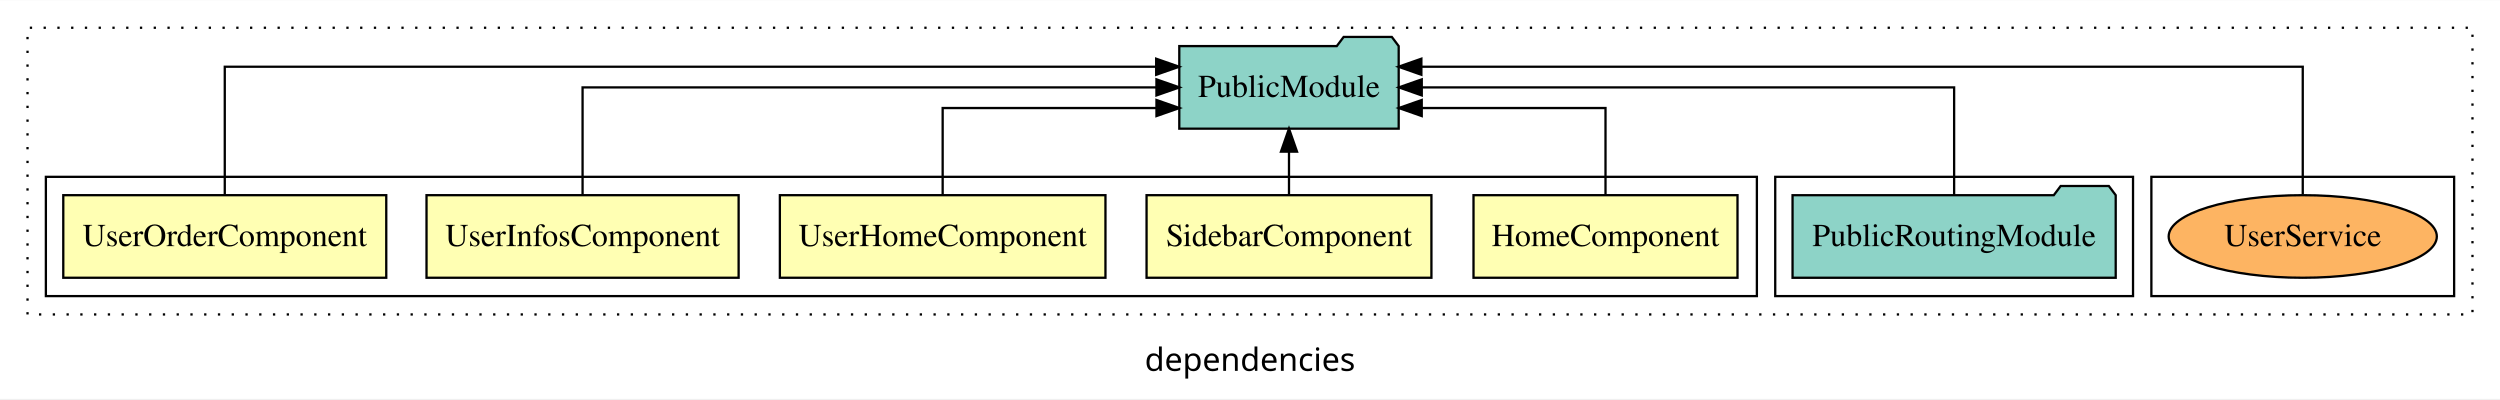
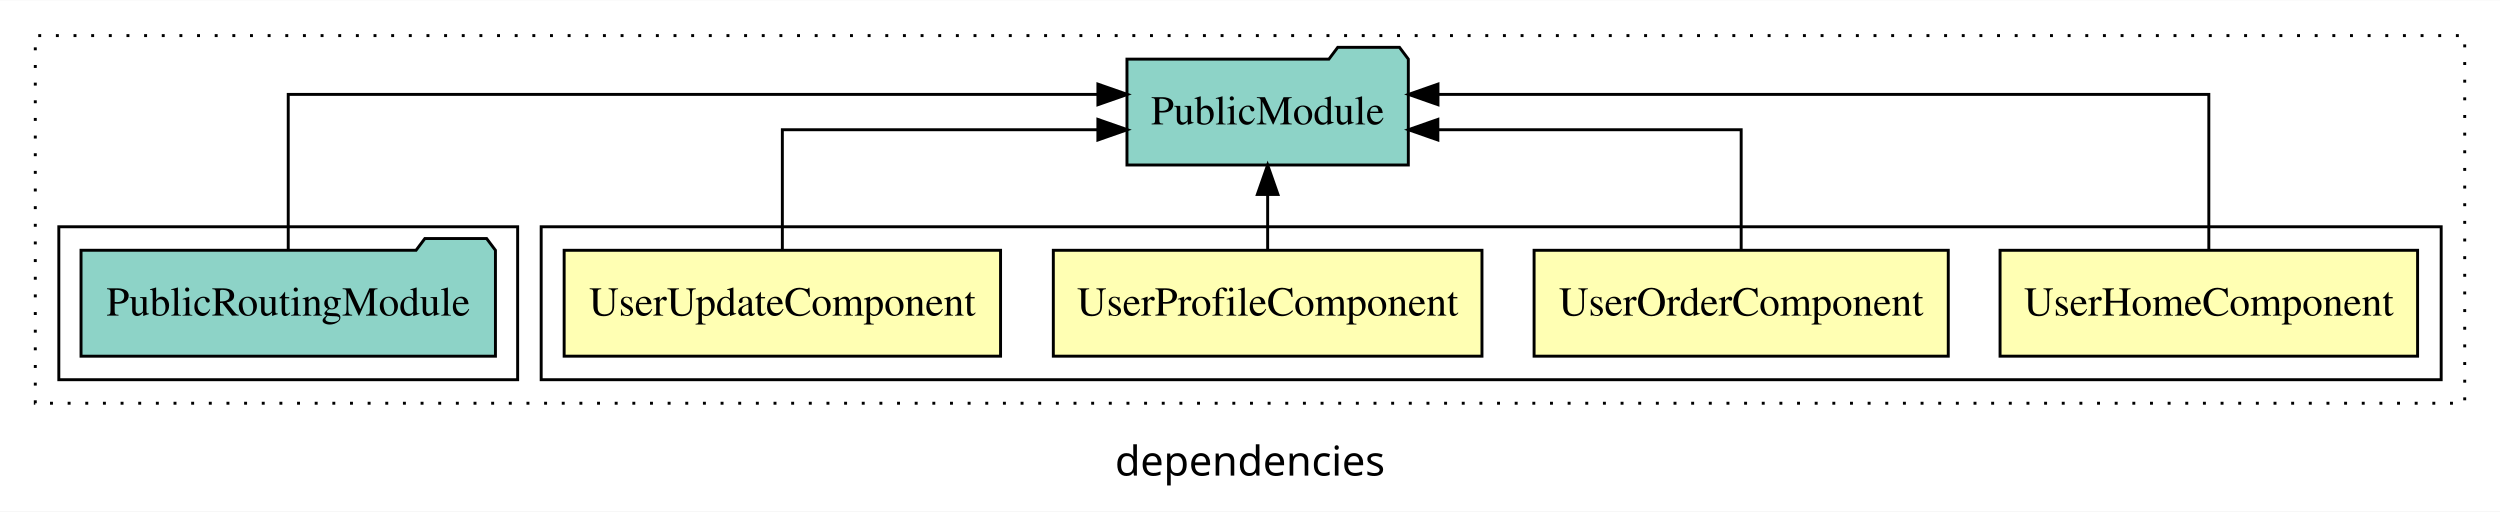
- <svg xmlns="http://www.w3.org/2000/svg" width="1090pt" height="174pt" viewBox="0.00 0.00 1090.00 173.80">
+ <svg xmlns="http://www.w3.org/2000/svg" width="850pt" height="174pt" viewBox="0.00 0.00 850.00 173.80">
  <g id="graph0" class="graph" transform="scale(1 1) rotate(0) translate(4 169.8)">
-     <polygon fill="white" stroke="transparent" points="-4,4 -4,-169.8 1086,-169.8 1086,4 -4,4" />
-     <text text-anchor="middle" x="541" y="-8.2" font-family="sans-serif" font-size="14.00">dependencies</text>
+     <polygon fill="white" stroke="transparent" points="-4,4 -4,-169.8 846,-169.8 846,4 -4,4" />
+     <text text-anchor="middle" x="421" y="-8.2" font-family="sans-serif" font-size="14.00">dependencies</text>
    <g id="clust1" class="cluster">
-       <polygon fill="none" stroke="black" stroke-dasharray="1,5" points="8,-32.8 8,-157.8 1074,-157.8 1074,-32.8 8,-32.8" />
-     </g>
-     <g id="clust11" class="cluster">
-       <polygon fill="none" stroke="black" points="934,-40.8 934,-92.8 1066,-92.8 1066,-40.8 934,-40.8" />
-     </g>
-     <g id="clust8" class="cluster">
-       <polygon fill="none" stroke="black" points="770,-40.8 770,-92.8 926,-92.8 926,-40.8 770,-40.8" />
+       <polygon fill="none" stroke="black" stroke-dasharray="1,5" points="8,-32.8 8,-157.8 834,-157.8 834,-32.8 8,-32.8" />
    </g>
    <g id="clust2" class="cluster">
-       <polygon fill="none" stroke="black" points="16,-40.8 16,-92.8 762,-92.8 762,-40.8 16,-40.8" />
+       <polygon fill="none" stroke="black" points="180,-40.8 180,-92.8 826,-92.8 826,-40.8 180,-40.8" />
+     </g>
+     <g id="clust7" class="cluster">
+       <polygon fill="none" stroke="black" points="16,-40.8 16,-92.8 172,-92.8 172,-40.8 16,-40.8" />
    </g>
    <g id="node1" class="node">
-       <polygon fill="#ffffb3" stroke="black" points="753.55,-84.8 638.45,-84.8 638.45,-48.8 753.55,-48.8 753.55,-84.8" />
-       <text text-anchor="middle" x="696" y="-62.6" font-family="Times,serif" font-size="14.00">HomeComponent</text>
+       <polygon fill="#ffffb3" stroke="black" points="817.98,-84.8 676.02,-84.8 676.02,-48.8 817.98,-48.8 817.98,-84.8" />
+       <text text-anchor="middle" x="747" y="-62.6" font-family="Times,serif" font-size="14.00">UserHomeComponent</text>
+     </g>
+     <g id="node5" class="node">
+       <polygon fill="#8dd3c7" stroke="black" points="474.83,-149.8 471.83,-153.8 450.83,-153.8 447.83,-149.8 379.17,-149.8 379.17,-113.8 474.83,-113.8 474.83,-149.8" />
+       <text text-anchor="middle" x="427" y="-127.6" font-family="Times,serif" font-size="14.00">PublicModule</text>
+     </g>
+     <g id="edge1" class="edge">
+       <path fill="none" stroke="black" d="M747,-85.08C747,-106.12 747,-137.8 747,-137.8 747,-137.8 484.91,-137.8 484.91,-137.8" />
+       <polygon fill="black" stroke="black" points="484.91,-134.3 474.91,-137.8 484.91,-141.3 484.91,-134.3" />
+     </g>
+     <g id="node2" class="node">
+       <polygon fill="#ffffb3" stroke="black" points="658.41,-84.8 517.59,-84.8 517.59,-48.8 658.41,-48.8 658.41,-84.8" />
+       <text text-anchor="middle" x="588" y="-62.6" font-family="Times,serif" font-size="14.00">UserOrderComponent</text>
+     </g>
+     <g id="edge2" class="edge">
+       <path fill="none" stroke="black" d="M588,-84.82C588,-102.17 588,-125.8 588,-125.8 588,-125.8 484.87,-125.8 484.87,-125.8" />
+       <polygon fill="black" stroke="black" points="484.87,-122.3 474.87,-125.8 484.87,-129.3 484.87,-122.3" />
+     </g>
+     <g id="node3" class="node">
+       <polygon fill="#ffffb3" stroke="black" points="499.87,-84.8 354.13,-84.8 354.13,-48.8 499.87,-48.8 499.87,-84.8" />
+       <text text-anchor="middle" x="427" y="-62.6" font-family="Times,serif" font-size="14.00">UserProfileComponent</text>
+     </g>
+     <g id="edge3" class="edge">
+       <path fill="none" stroke="black" d="M427,-84.91C427,-84.91 427,-103.79 427,-103.79" />
+       <polygon fill="black" stroke="black" points="423.5,-103.79 427,-113.79 430.5,-103.79 423.5,-103.79" />
+     </g>
+     <g id="node4" class="node">
+       <polygon fill="#ffffb3" stroke="black" points="336.19,-84.8 187.81,-84.8 187.81,-48.8 336.19,-48.8 336.19,-84.8" />
+       <text text-anchor="middle" x="262" y="-62.6" font-family="Times,serif" font-size="14.00">UserUpdateComponent</text>
+     </g>
+     <g id="edge4" class="edge">
+       <path fill="none" stroke="black" d="M262,-84.82C262,-102.17 262,-125.8 262,-125.8 262,-125.8 369.28,-125.8 369.28,-125.8" />
+       <polygon fill="black" stroke="black" points="369.28,-129.3 379.28,-125.8 369.28,-122.3 369.28,-129.3" />
    </g>
    <g id="node6" class="node">
-       <polygon fill="#8dd3c7" stroke="black" points="605.83,-149.8 602.83,-153.8 581.83,-153.8 578.83,-149.8 510.17,-149.8 510.17,-113.8 605.83,-113.8 605.83,-149.8" />
-       <text text-anchor="middle" x="558" y="-127.6" font-family="Times,serif" font-size="14.00">PublicModule</text>
-     </g>
-     <g id="edge1" class="edge">
-       <path fill="none" stroke="black" d="M696,-84.83C696,-101.2 696,-122.8 696,-122.8 696,-122.8 615.88,-122.8 615.88,-122.8" />
-       <polygon fill="black" stroke="black" points="615.88,-119.3 605.88,-122.8 615.88,-126.3 615.88,-119.3" />
-     </g>
-     <g id="node2" class="node">
-       <polygon fill="#ffffb3" stroke="black" points="620.1,-84.8 495.9,-84.8 495.9,-48.8 620.1,-48.8 620.1,-84.8" />
-       <text text-anchor="middle" x="558" y="-62.6" font-family="Times,serif" font-size="14.00">SidebarComponent</text>
-     </g>
-     <g id="edge2" class="edge">
-       <path fill="none" stroke="black" d="M558,-84.91C558,-84.91 558,-103.79 558,-103.79" />
-       <polygon fill="black" stroke="black" points="554.5,-103.79 558,-113.79 561.5,-103.79 554.5,-103.79" />
-     </g>
-     <g id="node3" class="node">
-       <polygon fill="#ffffb3" stroke="black" points="477.98,-84.8 336.02,-84.8 336.02,-48.8 477.98,-48.8 477.98,-84.8" />
-       <text text-anchor="middle" x="407" y="-62.6" font-family="Times,serif" font-size="14.00">UserHomeComponent</text>
-     </g>
-     <g id="edge3" class="edge">
-       <path fill="none" stroke="black" d="M407,-84.83C407,-101.2 407,-122.8 407,-122.8 407,-122.8 500.22,-122.8 500.22,-122.8" />
-       <polygon fill="black" stroke="black" points="500.22,-126.3 510.22,-122.8 500.22,-119.3 500.22,-126.3" />
-     </g>
-     <g id="node4" class="node">
-       <polygon fill="#ffffb3" stroke="black" points="318.04,-84.8 181.96,-84.8 181.96,-48.8 318.04,-48.8 318.04,-84.8" />
-       <text text-anchor="middle" x="250" y="-62.6" font-family="Times,serif" font-size="14.00">UserInfosComponent</text>
-     </g>
-     <g id="edge4" class="edge">
-       <path fill="none" stroke="black" d="M250,-84.91C250,-104.14 250,-131.8 250,-131.8 250,-131.8 500.21,-131.8 500.21,-131.8" />
-       <polygon fill="black" stroke="black" points="500.21,-135.3 510.21,-131.8 500.21,-128.3 500.21,-135.3" />
-     </g>
-     <g id="node5" class="node">
-       <polygon fill="#ffffb3" stroke="black" points="164.41,-84.8 23.59,-84.8 23.59,-48.8 164.41,-48.8 164.41,-84.8" />
-       <text text-anchor="middle" x="94" y="-62.6" font-family="Times,serif" font-size="14.00">UserOrderComponent</text>
+       <polygon fill="#8dd3c7" stroke="black" points="164.45,-84.8 161.45,-88.8 140.45,-88.8 137.45,-84.8 23.55,-84.8 23.55,-48.8 164.45,-48.8 164.45,-84.8" />
+       <text text-anchor="middle" x="94" y="-62.6" font-family="Times,serif" font-size="14.00">PublicRoutingModule</text>
    </g>
    <g id="edge5" class="edge">
-       <path fill="none" stroke="black" d="M94,-85.09C94,-107.01 94,-140.8 94,-140.8 94,-140.8 500.09,-140.8 500.09,-140.8" />
-       <polygon fill="black" stroke="black" points="500.09,-144.3 510.09,-140.8 500.09,-137.3 500.09,-144.3" />
-     </g>
-     <g id="node7" class="node">
-       <polygon fill="#8dd3c7" stroke="black" points="918.45,-84.8 915.45,-88.8 894.45,-88.8 891.45,-84.8 777.55,-84.8 777.55,-48.8 918.45,-48.8 918.45,-84.8" />
-       <text text-anchor="middle" x="848" y="-62.6" font-family="Times,serif" font-size="14.00">PublicRoutingModule</text>
-     </g>
-     <g id="edge6" class="edge">
-       <path fill="none" stroke="black" d="M848,-84.91C848,-104.14 848,-131.8 848,-131.8 848,-131.8 615.89,-131.8 615.89,-131.8" />
-       <polygon fill="black" stroke="black" points="615.89,-128.3 605.89,-131.8 615.89,-135.3 615.89,-128.3" />
-     </g>
-     <g id="node8" class="node">
-       <ellipse fill="#fdb462" stroke="black" cx="1000" cy="-66.8" rx="58.46" ry="18" />
-       <text text-anchor="middle" x="1000" y="-62.6" font-family="Times,serif" font-size="14.00">UserService</text>
-     </g>
-     <g id="edge7" class="edge">
-       <path fill="none" stroke="black" d="M1000,-85.09C1000,-107.01 1000,-140.8 1000,-140.8 1000,-140.8 615.72,-140.8 615.72,-140.8" />
-       <polygon fill="black" stroke="black" points="615.72,-137.3 605.72,-140.8 615.72,-144.3 615.72,-137.3" />
+       <path fill="none" stroke="black" d="M94,-85.08C94,-106.12 94,-137.8 94,-137.8 94,-137.8 369.29,-137.8 369.29,-137.8" />
+       <polygon fill="black" stroke="black" points="369.29,-141.3 379.29,-137.8 369.29,-134.3 369.29,-141.3" />
    </g>
  </g>
</svg>
